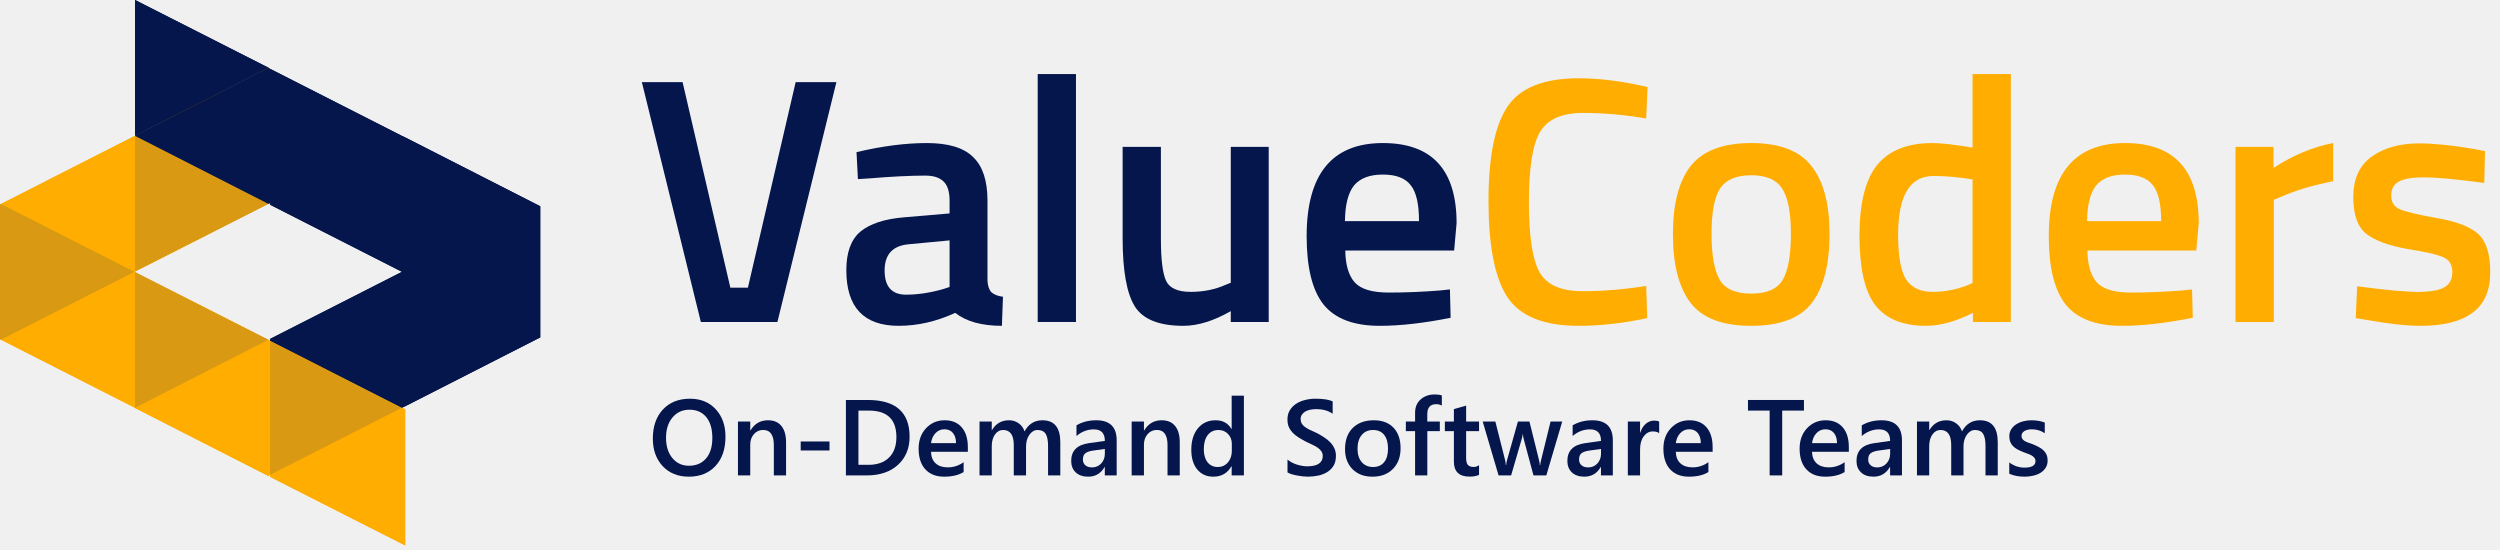
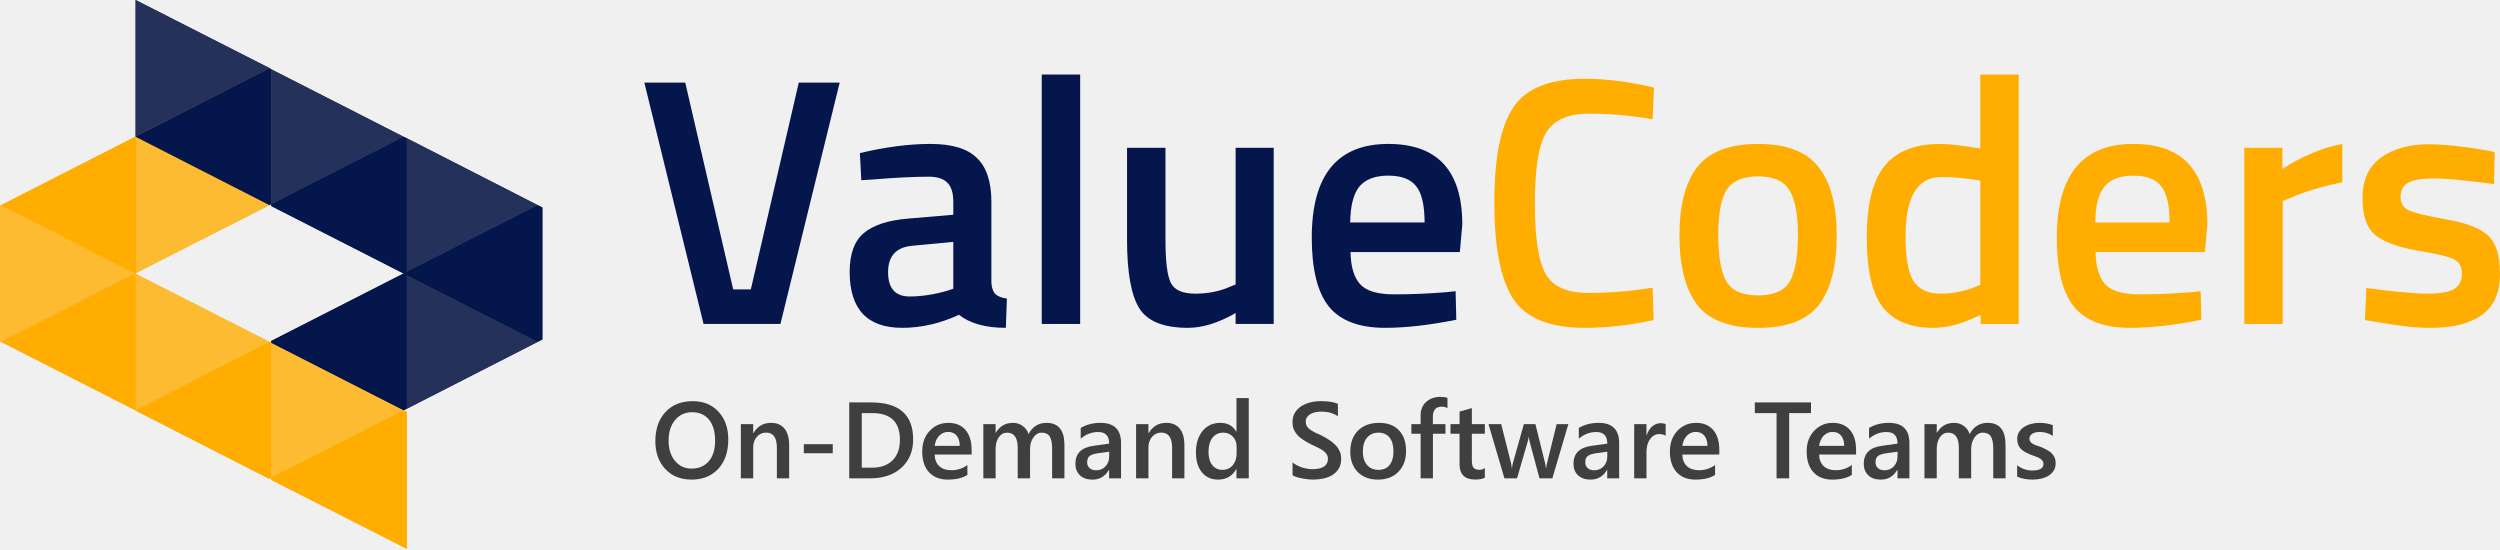
- <svg xmlns="http://www.w3.org/2000/svg" width="173" height="38" viewBox="0 0 173 38" fill="none">
-   <g clip-path="url(#clip0_8174_31869)">
-     <path d="M27.817 28.215L18.693 32.856V23.574L27.817 28.215Z" fill="#05164D" />
-     <path d="M9.347 18.79L18.571 14.108L9.347 9.405H9.326L0.081 14.108L0 14.149V23.472L0.061 23.513H0.081L9.326 28.215H9.347V28.236L18.571 32.938L18.693 32.856V33L28.04 37.744V28.339L27.816 28.215L18.693 23.575L18.571 23.513L9.347 18.831L9.326 18.81L9.347 18.79Z" fill="#FFAD00" />
-     <path d="M18.692 4.764V14.046L18.57 14.108L9.346 9.405V9.385L18.57 4.682L18.692 4.764Z" fill="#FFAD00" />
-     <path d="M18.57 4.682L9.346 0V9.405L18.57 14.108L18.692 14.046V14.169L27.815 18.81L18.692 23.451V23.574L27.815 28.215L28.039 28.113L37.061 23.513L37.386 23.349V14.272L37.061 14.108L28.039 9.508L27.815 9.405L18.692 4.764L18.57 4.682Z" fill="#05164D" />
-     <path d="M37.386 23.348V14.272L37.061 14.107L28.051 18.681V18.68L27.814 18.811L28.051 18.939V18.939L37.061 23.512L37.386 23.348Z" fill="#05164D" />
-     <path d="M28.04 9.508V18.687L27.817 18.81L18.693 14.169V14.046L27.817 9.405L28.04 9.508Z" fill="#05164D" />
-     <path d="M18.57 14.108L9.346 18.79V9.405L18.57 14.108Z" fill="#D99913" />
-     <path d="M9.326 18.81L0.081 23.512H0.061L0 23.471V14.149L0.081 14.107L9.326 18.81Z" fill="#D99913" />
-     <path d="M9.345 18.831V28.215H9.325L0.08 23.513L9.325 18.81L9.345 18.831Z" fill="#FFAD00" />
-     <path d="M18.692 23.574V32.856L18.57 32.938L9.346 28.236V28.215L18.57 23.513L18.692 23.574Z" fill="#FFAD00" />
-     <path d="M28.04 28.339V37.744L18.693 33.001V32.857L27.817 28.216L28.04 28.339Z" fill="#FFAD00" />
-     <path d="M18.57 23.513L9.346 28.216V18.831L18.57 23.513Z" fill="#D99913" />
-     <path d="M27.817 28.216L18.693 32.857V23.575L27.817 28.216Z" fill="#D99913" />
-     <path d="M28.04 18.933V28.113L27.817 28.215L18.693 23.574V23.451L27.817 18.81L28.04 18.933Z" fill="#05164D" />
-     <path d="M37.061 23.512L28.039 28.112V18.933L37.061 23.512Z" fill="#05164D" />
-     <path d="M9.345 9.405V18.79L9.325 18.81L0.08 14.108L9.325 9.405H9.345Z" fill="#FFAD00" />
-     <path d="M18.692 4.764V14.046L18.57 14.108L9.346 9.405V9.385L18.57 4.682L18.692 4.764Z" fill="#FFAD00" />
-     <path d="M18.692 4.764V14.046L18.57 14.108L9.346 9.405V9.385L18.57 4.682L18.692 4.764Z" fill="#05164D" />
-     <path d="M37.061 14.108L28.039 18.687V9.508L37.061 14.108Z" fill="#05164D" />
-     <path d="M27.817 9.405L18.693 14.046V4.764L27.817 9.405Z" fill="#05164D" />
-     <path d="M18.57 4.682L9.346 9.385V0L18.57 4.682Z" fill="#05164D" />
-     <path d="M55.06 5.683H57.879L53.797 22.281H48.499L44.416 5.683H47.235L50.54 19.906H51.755L55.06 5.683Z" fill="#05164D" />
-     <path d="M68.335 13.897V19.422C68.352 19.777 68.441 20.044 68.603 20.221C68.781 20.383 69.049 20.488 69.405 20.536L69.332 22.547C67.939 22.547 66.861 22.248 66.1 21.651C64.804 22.248 63.5 22.547 62.187 22.547C59.773 22.547 58.566 21.263 58.566 18.695C58.566 17.467 58.89 16.578 59.538 16.029C60.203 15.48 61.215 15.149 62.576 15.036L65.711 14.769V13.897C65.711 13.251 65.565 12.799 65.274 12.54C64.998 12.282 64.585 12.152 64.034 12.152C62.997 12.152 61.701 12.217 60.146 12.346L59.368 12.395L59.271 10.529C61.037 10.109 62.657 9.899 64.131 9.899C65.622 9.899 66.691 10.222 67.339 10.868C68.003 11.498 68.335 12.508 68.335 13.897ZM62.892 16.902C61.774 16.998 61.215 17.604 61.215 18.719C61.215 19.833 61.709 20.391 62.697 20.391C63.508 20.391 64.366 20.262 65.274 20.003L65.711 19.858V16.635L62.892 16.902Z" fill="#05164D" />
-     <path d="M71.809 22.281V5.125H74.457V22.281H71.809Z" fill="#05164D" />
-     <path d="M85.17 10.165H87.795V22.281H85.17V21.53C83.987 22.208 82.894 22.547 81.889 22.547C80.221 22.547 79.103 22.103 78.536 21.215C77.969 20.31 77.686 18.735 77.686 16.49V10.165H80.334V16.514C80.334 17.968 80.456 18.945 80.699 19.446C80.942 19.947 81.509 20.197 82.4 20.197C83.275 20.197 84.077 20.035 84.806 19.712L85.17 19.567V10.165Z" fill="#05164D" />
-     <path d="M99.654 20.1L100.335 20.027L100.383 21.99C98.536 22.361 96.9 22.547 95.475 22.547C93.676 22.547 92.38 22.055 91.586 21.069C90.808 20.084 90.42 18.509 90.42 16.344C90.42 12.047 92.178 9.899 95.693 9.899C99.095 9.899 100.796 11.748 100.796 15.448L100.626 17.338H93.093C93.109 18.339 93.328 19.074 93.749 19.543C94.17 20.011 94.956 20.245 96.106 20.245C97.257 20.245 98.439 20.197 99.654 20.1ZM98.196 15.302C98.196 14.107 98.002 13.275 97.613 12.807C97.241 12.322 96.6 12.08 95.693 12.08C94.786 12.08 94.122 12.33 93.701 12.831C93.296 13.332 93.085 14.155 93.069 15.302H98.196Z" fill="#05164D" />
-     <path d="M109.249 22.547C106.819 22.547 105.167 21.877 104.292 20.536C103.433 19.196 103.004 16.991 103.004 13.921C103.004 10.852 103.442 8.671 104.316 7.379C105.191 6.071 106.836 5.417 109.249 5.417C110.691 5.417 112.279 5.618 114.012 6.022L113.916 8.203C112.457 7.945 110.999 7.815 109.541 7.815C108.083 7.815 107.095 8.251 106.576 9.124C106.058 9.98 105.799 11.603 105.799 13.994C105.799 16.369 106.05 17.992 106.552 18.864C107.054 19.721 108.035 20.149 109.492 20.149C110.951 20.149 112.425 20.027 113.916 19.785L113.988 22.014C112.319 22.37 110.74 22.547 109.249 22.547Z" fill="#FFAD00" />
-     <path d="M117.005 11.474C117.848 10.424 119.241 9.899 121.185 9.899C123.129 9.899 124.514 10.424 125.34 11.474C126.183 12.524 126.604 14.099 126.604 16.199C126.604 18.299 126.199 19.882 125.389 20.948C124.579 22.014 123.178 22.547 121.185 22.547C119.192 22.547 117.791 22.014 116.981 20.948C116.171 19.882 115.766 18.299 115.766 16.199C115.766 14.099 116.179 12.524 117.005 11.474ZM118.998 19.349C119.371 19.995 120.1 20.318 121.185 20.318C122.27 20.318 122.999 19.995 123.372 19.349C123.745 18.703 123.931 17.645 123.931 16.175C123.931 14.705 123.728 13.663 123.323 13.049C122.935 12.435 122.222 12.128 121.185 12.128C120.148 12.128 119.427 12.435 119.022 13.049C118.633 13.663 118.439 14.705 118.439 16.175C118.439 17.645 118.625 18.703 118.998 19.349Z" fill="#FFAD00" />
-     <path d="M139.15 5.125V22.281H136.525V21.651C135.343 22.248 134.257 22.547 133.269 22.547C131.681 22.547 130.515 22.071 129.77 21.118C129.04 20.165 128.676 18.565 128.676 16.32C128.676 14.075 129.081 12.443 129.891 11.425C130.717 10.408 131.997 9.899 133.731 9.899C134.314 9.899 135.237 10.004 136.501 10.214V5.125H139.15ZM136.088 19.761L136.501 19.591V12.419C135.529 12.257 134.63 12.177 133.803 12.177C132.167 12.177 131.349 13.534 131.349 16.247C131.349 17.733 131.536 18.767 131.908 19.349C132.297 19.914 132.904 20.197 133.731 20.197C134.557 20.197 135.343 20.052 136.088 19.761Z" fill="#FFAD00" />
-     <path d="M151.01 20.1L151.691 20.027L151.739 21.99C149.892 22.361 148.256 22.547 146.83 22.547C145.032 22.547 143.736 22.055 142.942 21.069C142.164 20.084 141.775 18.509 141.775 16.344C141.775 12.047 143.534 9.899 147.049 9.899C150.451 9.899 152.152 11.748 152.152 15.448L151.982 17.338H144.449C144.465 18.339 144.684 19.074 145.105 19.543C145.526 20.011 146.312 20.245 147.462 20.245C148.612 20.245 149.795 20.197 151.01 20.1ZM149.552 15.302C149.552 14.107 149.358 13.275 148.969 12.807C148.596 12.322 147.956 12.08 147.049 12.08C146.142 12.08 145.477 12.33 145.056 12.831C144.651 13.332 144.44 14.155 144.424 15.302H149.552Z" fill="#FFAD00" />
-     <path d="M154.699 22.281V10.165H157.324V11.619C158.701 10.731 160.078 10.157 161.455 9.899V12.54C160.062 12.815 158.871 13.17 157.883 13.606L157.348 13.824V22.281H154.699Z" fill="#FFAD00" />
-     <path d="M171.912 12.661C170 12.403 168.615 12.274 167.756 12.274C166.898 12.274 166.298 12.379 165.958 12.589C165.634 12.783 165.472 13.098 165.472 13.534C165.472 13.97 165.651 14.277 166.007 14.454C166.379 14.632 167.238 14.842 168.583 15.084C169.944 15.311 170.908 15.674 171.475 16.175C172.042 16.676 172.325 17.564 172.325 18.84C172.325 20.116 171.912 21.053 171.086 21.651C170.276 22.249 169.085 22.547 167.513 22.547C166.525 22.547 165.278 22.41 163.771 22.136L163.018 22.014L163.115 19.809C165.059 20.068 166.46 20.197 167.319 20.197C168.178 20.197 168.785 20.092 169.142 19.882C169.514 19.672 169.701 19.325 169.701 18.84C169.701 18.356 169.522 18.024 169.166 17.847C168.826 17.653 167.992 17.451 166.663 17.241C165.351 17.015 164.387 16.668 163.771 16.199C163.155 15.731 162.848 14.874 162.848 13.631C162.848 12.387 163.269 11.458 164.111 10.844C164.97 10.23 166.064 9.923 167.392 9.923C168.429 9.923 169.701 10.053 171.207 10.311L171.961 10.456L171.912 12.661Z" fill="#FFAD00" />
-     <path d="M47.669 32.986C46.915 32.986 46.31 32.742 45.855 32.254C45.402 31.766 45.176 31.132 45.176 30.35C45.176 29.511 45.407 28.841 45.869 28.341C46.332 27.841 46.96 27.591 47.753 27.591C48.488 27.591 49.08 27.834 49.528 28.319C49.978 28.804 50.203 29.439 50.203 30.223C50.203 31.075 49.973 31.748 49.513 32.243C49.053 32.738 48.439 32.986 47.669 32.986ZM47.709 28.352C47.23 28.352 46.84 28.53 46.538 28.887C46.238 29.244 46.089 29.713 46.089 30.296C46.089 30.876 46.235 31.343 46.527 31.697C46.819 32.051 47.201 32.229 47.673 32.229C48.174 32.229 48.57 32.06 48.86 31.723C49.149 31.385 49.294 30.913 49.294 30.307C49.294 29.683 49.153 29.201 48.87 28.861C48.591 28.521 48.203 28.352 47.709 28.352Z" fill="#05164D" />
-     <path d="M54.396 32.898H53.549V30.798C53.549 30.101 53.302 29.753 52.808 29.753C52.55 29.753 52.337 29.85 52.169 30.044C52.001 30.236 51.917 30.479 51.917 30.772V32.898H51.066V29.17H51.917V29.789H51.932C52.212 29.318 52.616 29.083 53.144 29.083C53.55 29.083 53.861 29.215 54.075 29.48C54.289 29.742 54.396 30.122 54.396 30.619V32.898Z" fill="#05164D" />
-     <path d="M57.402 31.173H55.408V30.55H57.402V31.173Z" fill="#05164D" />
-     <path d="M58.537 32.898V27.678H60.049C61.979 27.678 62.944 28.526 62.944 30.222C62.944 31.028 62.676 31.676 62.141 32.166C61.605 32.654 60.887 32.898 59.987 32.898H58.537ZM59.403 28.413V32.166H60.096C60.707 32.166 61.182 31.999 61.52 31.664C61.861 31.329 62.031 30.856 62.031 30.244C62.031 29.023 61.397 28.413 60.129 28.413H59.403Z" fill="#05164D" />
-     <path d="M66.975 31.264H64.426C64.436 31.608 64.542 31.874 64.744 32.061C64.948 32.248 65.228 32.341 65.584 32.341C65.983 32.341 66.349 32.222 66.683 31.984V32.665C66.342 32.879 65.891 32.986 65.332 32.986C64.781 32.986 64.349 32.817 64.035 32.48C63.724 32.14 63.568 31.663 63.568 31.049C63.568 30.469 63.74 29.997 64.083 29.633C64.429 29.266 64.857 29.083 65.368 29.083C65.879 29.083 66.275 29.247 66.555 29.575C66.835 29.902 66.975 30.357 66.975 30.94V31.264ZM66.157 30.667C66.154 30.363 66.083 30.128 65.941 29.96C65.8 29.791 65.606 29.706 65.357 29.706C65.114 29.706 64.907 29.794 64.737 29.971C64.569 30.148 64.465 30.38 64.426 30.667H66.157Z" fill="#05164D" />
-     <path d="M73.373 32.898H72.526V30.867C72.526 30.476 72.47 30.193 72.358 30.019C72.248 29.844 72.062 29.756 71.799 29.756C71.578 29.756 71.389 29.867 71.233 30.088C71.08 30.309 71.003 30.573 71.003 30.881V32.898H70.153V30.798C70.153 30.104 69.907 29.756 69.415 29.756C69.186 29.756 68.998 29.861 68.849 30.07C68.703 30.278 68.63 30.549 68.63 30.881V32.898H67.783V29.17H68.63V29.76H68.645C68.915 29.309 69.308 29.083 69.824 29.083C70.082 29.083 70.307 29.155 70.499 29.298C70.694 29.439 70.827 29.624 70.897 29.855C71.175 29.34 71.589 29.083 72.139 29.083C72.962 29.083 73.373 29.589 73.373 30.601V32.898Z" fill="#05164D" />
-     <path d="M77.274 32.898H76.453V32.316H76.438C76.18 32.762 75.802 32.986 75.302 32.986C74.935 32.986 74.647 32.886 74.437 32.687C74.23 32.488 74.127 32.225 74.127 31.897C74.127 31.193 74.533 30.783 75.346 30.667L76.456 30.51C76.456 29.979 76.203 29.713 75.697 29.713C75.251 29.713 74.85 29.866 74.492 30.172V29.433C74.886 29.2 75.341 29.083 75.858 29.083C76.802 29.083 77.274 29.547 77.274 30.474V32.898ZM76.456 31.067L75.671 31.176C75.428 31.208 75.244 31.267 75.12 31.355C74.998 31.44 74.937 31.59 74.937 31.806C74.937 31.964 74.993 32.094 75.105 32.196C75.219 32.295 75.372 32.345 75.562 32.345C75.82 32.345 76.032 32.255 76.201 32.075C76.371 31.893 76.456 31.665 76.456 31.391V31.067Z" fill="#05164D" />
-     <path d="M81.64 32.898H80.793V30.798C80.793 30.101 80.546 29.753 80.052 29.753C79.794 29.753 79.581 29.85 79.413 30.044C79.245 30.236 79.161 30.479 79.161 30.772V32.898H78.311V29.17H79.161V29.789H79.176C79.456 29.318 79.86 29.083 80.388 29.083C80.794 29.083 81.105 29.215 81.319 29.48C81.533 29.742 81.64 30.122 81.64 30.619V32.898Z" fill="#05164D" />
-     <path d="M86.077 32.898H85.231V32.265H85.216C84.944 32.745 84.523 32.986 83.957 32.986C83.496 32.986 83.128 32.819 82.85 32.487C82.575 32.152 82.438 31.697 82.438 31.122C82.438 30.505 82.59 30.011 82.894 29.64C83.201 29.269 83.608 29.083 84.117 29.083C84.621 29.083 84.987 29.285 85.216 29.687H85.231V27.379H86.077V32.898ZM85.242 31.195V30.707C85.242 30.442 85.155 30.218 84.982 30.033C84.81 29.849 84.589 29.757 84.321 29.757C84.005 29.757 83.755 29.874 83.573 30.11C83.393 30.345 83.303 30.672 83.303 31.089C83.303 31.468 83.389 31.767 83.562 31.988C83.737 32.207 83.972 32.316 84.267 32.316C84.556 32.316 84.791 32.21 84.972 31.999C85.152 31.785 85.242 31.517 85.242 31.195Z" fill="#05164D" />
-     <path d="M89.095 32.691V31.799C89.175 31.872 89.271 31.938 89.38 31.996C89.492 32.054 89.61 32.104 89.734 32.145C89.858 32.184 89.982 32.214 90.107 32.236C90.231 32.258 90.345 32.269 90.45 32.269C90.815 32.269 91.087 32.208 91.264 32.087C91.444 31.965 91.534 31.789 91.534 31.559C91.534 31.435 91.504 31.328 91.443 31.238C91.385 31.146 91.302 31.062 91.195 30.987C91.087 30.912 90.961 30.84 90.815 30.773C90.671 30.702 90.517 30.629 90.351 30.554C90.174 30.459 90.008 30.364 89.855 30.267C89.701 30.169 89.567 30.063 89.453 29.946C89.341 29.827 89.252 29.694 89.187 29.546C89.123 29.398 89.092 29.224 89.092 29.025C89.092 28.78 89.147 28.568 89.256 28.388C89.368 28.206 89.514 28.057 89.694 27.94C89.877 27.821 90.084 27.734 90.315 27.678C90.546 27.62 90.782 27.591 91.023 27.591C91.571 27.591 91.97 27.653 92.22 27.776V28.632C91.924 28.418 91.541 28.312 91.074 28.312C90.945 28.312 90.816 28.324 90.687 28.348C90.56 28.372 90.446 28.412 90.344 28.468C90.244 28.524 90.162 28.596 90.1 28.683C90.036 28.77 90.004 28.876 90.004 29C90.004 29.116 90.029 29.217 90.078 29.302C90.126 29.387 90.197 29.464 90.289 29.535C90.384 29.605 90.498 29.674 90.632 29.742C90.769 29.808 90.926 29.879 91.103 29.957C91.286 30.052 91.457 30.151 91.618 30.256C91.781 30.36 91.924 30.475 92.046 30.601C92.169 30.728 92.267 30.868 92.338 31.024C92.41 31.177 92.447 31.351 92.447 31.548C92.447 31.812 92.394 32.036 92.286 32.218C92.179 32.4 92.034 32.548 91.852 32.662C91.671 32.776 91.463 32.858 91.227 32.91C90.991 32.96 90.742 32.986 90.479 32.986C90.392 32.986 90.283 32.979 90.154 32.964C90.028 32.952 89.897 32.932 89.763 32.906C89.629 32.882 89.503 32.851 89.384 32.815C89.265 32.778 89.168 32.737 89.095 32.691Z" fill="#05164D" />
-     <path d="M94.974 32.986C94.397 32.986 93.936 32.812 93.591 32.465C93.248 32.115 93.076 31.653 93.076 31.078C93.076 30.452 93.255 29.963 93.612 29.611C93.973 29.259 94.457 29.083 95.066 29.083C95.65 29.083 96.105 29.254 96.431 29.596C96.757 29.939 96.92 30.413 96.92 31.02C96.92 31.614 96.744 32.091 96.391 32.45C96.041 32.807 95.568 32.986 94.974 32.986ZM95.015 29.756C94.683 29.756 94.422 29.872 94.23 30.102C94.037 30.333 93.941 30.651 93.941 31.056C93.941 31.447 94.039 31.755 94.233 31.981C94.428 32.204 94.689 32.316 95.015 32.316C95.348 32.316 95.604 32.205 95.781 31.984C95.961 31.764 96.051 31.449 96.051 31.042C96.051 30.631 95.961 30.315 95.781 30.091C95.604 29.868 95.348 29.756 95.015 29.756Z" fill="#05164D" />
-     <path d="M99.775 28.067C99.661 28.002 99.531 27.969 99.385 27.969C98.973 27.969 98.768 28.201 98.768 28.664V29.17H99.636V29.833H98.771V32.898H97.924V29.833H97.285V29.17H97.924V28.566C97.924 28.173 98.053 27.863 98.311 27.638C98.569 27.41 98.892 27.295 99.278 27.295C99.488 27.295 99.653 27.319 99.775 27.365V28.067Z" fill="#05164D" />
-     <path d="M102.35 32.859C102.185 32.941 101.967 32.982 101.696 32.982C100.971 32.982 100.609 32.635 100.609 31.941V29.834H99.984V29.171H100.609V28.308L101.456 28.068V29.171H102.35V29.834H101.456V31.697C101.456 31.918 101.496 32.076 101.576 32.171C101.656 32.265 101.79 32.313 101.978 32.313C102.121 32.313 102.245 32.271 102.35 32.189V32.859Z" fill="#05164D" />
-     <path d="M108.107 29.17L107.005 32.898H106.117L105.438 30.372C105.412 30.275 105.395 30.165 105.387 30.044H105.373C105.368 30.127 105.346 30.233 105.307 30.364L104.57 32.898H103.701L102.602 29.17H103.478L104.157 31.857C104.179 31.937 104.193 32.044 104.201 32.177H104.226C104.233 32.075 104.253 31.966 104.285 31.85L105.04 29.17H105.837L106.508 31.868C106.53 31.953 106.546 32.06 106.556 32.188H106.581C106.586 32.099 106.604 31.992 106.636 31.868L107.3 29.17H108.107Z" fill="#05164D" />
-     <path d="M111.608 32.898H110.786V32.316H110.772C110.514 32.762 110.136 32.986 109.637 32.986C109.269 32.986 108.98 32.886 108.771 32.687C108.564 32.488 108.461 32.225 108.461 31.897C108.461 31.193 108.868 30.783 109.681 30.667L110.79 30.51C110.79 29.979 110.537 29.713 110.031 29.713C109.585 29.713 109.184 29.866 108.826 30.172V29.433C109.22 29.2 109.675 29.083 110.192 29.083C111.136 29.083 111.608 29.547 111.608 30.474V32.898ZM110.79 31.067L110.005 31.176C109.762 31.208 109.578 31.267 109.454 31.355C109.332 31.44 109.271 31.59 109.271 31.806C109.271 31.964 109.327 32.094 109.439 32.196C109.554 32.295 109.706 32.345 109.896 32.345C110.154 32.345 110.367 32.255 110.535 32.075C110.705 31.893 110.79 31.665 110.79 31.391V31.067Z" fill="#05164D" />
-     <path d="M114.815 29.975C114.713 29.895 114.566 29.855 114.374 29.855C114.123 29.855 113.914 29.968 113.745 30.194C113.577 30.419 113.493 30.726 113.493 31.114V32.898H112.646V29.171H113.493V29.939H113.508C113.591 29.677 113.717 29.473 113.888 29.327C114.061 29.179 114.253 29.105 114.465 29.105C114.618 29.105 114.735 29.128 114.815 29.174V29.975Z" fill="#05164D" />
-     <path d="M118.514 31.264H115.966C115.975 31.608 116.081 31.874 116.283 32.061C116.488 32.248 116.767 32.341 117.123 32.341C117.522 32.341 117.888 32.222 118.222 31.984V32.665C117.881 32.879 117.431 32.986 116.871 32.986C116.321 32.986 115.889 32.817 115.575 32.48C115.263 32.14 115.107 31.663 115.107 31.049C115.107 30.469 115.279 29.997 115.622 29.633C115.968 29.266 116.396 29.083 116.907 29.083C117.419 29.083 117.814 29.247 118.094 29.575C118.374 29.902 118.514 30.357 118.514 30.94V31.264ZM117.696 30.667C117.694 30.363 117.622 30.128 117.481 29.96C117.339 29.791 117.145 29.706 116.897 29.706C116.653 29.706 116.446 29.794 116.276 29.971C116.108 30.148 116.004 30.38 115.966 30.667H117.696Z" fill="#05164D" />
-     <path d="M124.833 28.413H123.328V32.898H122.46V28.413H120.959V27.678H124.833V28.413Z" fill="#05164D" />
-     <path d="M127.94 31.264H125.391C125.401 31.608 125.507 31.874 125.709 32.061C125.913 32.248 126.193 32.341 126.549 32.341C126.947 32.341 127.314 32.222 127.648 31.984V32.665C127.307 32.879 126.857 32.986 126.297 32.986C125.746 32.986 125.314 32.817 125.001 32.48C124.689 32.14 124.533 31.663 124.533 31.049C124.533 30.469 124.705 29.997 125.048 29.633C125.394 29.266 125.822 29.083 126.333 29.083C126.844 29.083 127.24 29.247 127.52 29.575C127.8 29.902 127.94 30.357 127.94 30.94V31.264ZM127.122 30.667C127.119 30.363 127.047 30.128 126.906 29.96C126.765 29.791 126.571 29.706 126.322 29.706C126.079 29.706 125.872 29.794 125.702 29.971C125.534 30.148 125.43 30.38 125.391 30.667H127.122Z" fill="#05164D" />
-     <path d="M131.616 32.898H130.794V32.316H130.78C130.522 32.762 130.143 32.986 129.644 32.986C129.277 32.986 128.988 32.886 128.779 32.687C128.572 32.488 128.469 32.225 128.469 31.897C128.469 31.193 128.875 30.783 129.688 30.667L130.798 30.51C130.798 29.979 130.545 29.713 130.039 29.713C129.593 29.713 129.192 29.866 128.834 30.172V29.433C129.228 29.2 129.683 29.083 130.199 29.083C131.144 29.083 131.616 29.547 131.616 30.474V32.898ZM130.798 31.067L130.013 31.176C129.769 31.208 129.586 31.267 129.462 31.355C129.34 31.44 129.279 31.59 129.279 31.806C129.279 31.964 129.335 32.094 129.447 32.196C129.561 32.295 129.714 32.345 129.903 32.345C130.161 32.345 130.374 32.255 130.542 32.075C130.713 31.893 130.798 31.665 130.798 31.391V31.067Z" fill="#05164D" />
-     <path d="M138.244 32.898H137.397V30.867C137.397 30.476 137.341 30.193 137.229 30.019C137.119 29.844 136.933 29.756 136.67 29.756C136.449 29.756 136.26 29.867 136.104 30.088C135.951 30.309 135.874 30.573 135.874 30.881V32.898H135.024V30.798C135.024 30.104 134.778 29.756 134.286 29.756C134.057 29.756 133.869 29.861 133.72 30.07C133.574 30.278 133.501 30.549 133.501 30.881V32.898H132.654V29.17H133.501V29.76H133.516C133.786 29.309 134.179 29.083 134.695 29.083C134.953 29.083 135.178 29.155 135.371 29.298C135.565 29.439 135.698 29.624 135.769 29.855C136.046 29.34 136.46 29.083 137.01 29.083C137.833 29.083 138.244 29.589 138.244 30.601V32.898Z" fill="#05164D" />
-     <path d="M139.041 32.782V31.999C139.358 32.239 139.707 32.359 140.089 32.359C140.6 32.359 140.856 32.209 140.856 31.908C140.856 31.823 140.834 31.751 140.79 31.693C140.746 31.633 140.687 31.579 140.611 31.533C140.538 31.487 140.451 31.446 140.348 31.409C140.249 31.373 140.137 31.332 140.012 31.285C139.859 31.225 139.72 31.16 139.596 31.093C139.474 31.024 139.372 30.948 139.29 30.863C139.209 30.776 139.148 30.677 139.107 30.568C139.066 30.459 139.045 30.332 139.045 30.186C139.045 30.006 139.088 29.849 139.173 29.713C139.258 29.575 139.372 29.459 139.516 29.367C139.66 29.272 139.823 29.202 140.005 29.156C140.188 29.107 140.376 29.083 140.571 29.083C140.917 29.083 141.226 29.135 141.498 29.24V29.979C141.236 29.799 140.934 29.709 140.593 29.709C140.486 29.709 140.389 29.72 140.301 29.742C140.216 29.764 140.143 29.794 140.082 29.833C140.021 29.872 139.973 29.919 139.939 29.975C139.905 30.028 139.888 30.088 139.888 30.153C139.888 30.233 139.905 30.301 139.939 30.357C139.973 30.413 140.023 30.463 140.089 30.506C140.157 30.548 140.237 30.587 140.33 30.623C140.425 30.657 140.533 30.695 140.655 30.736C140.816 30.801 140.959 30.868 141.086 30.936C141.215 31.004 141.324 31.082 141.414 31.169C141.504 31.254 141.574 31.353 141.622 31.468C141.671 31.579 141.696 31.713 141.696 31.868C141.696 32.057 141.652 32.222 141.564 32.363C141.476 32.504 141.36 32.62 141.214 32.712C141.068 32.805 140.898 32.873 140.706 32.916C140.516 32.962 140.315 32.986 140.104 32.986C139.695 32.986 139.34 32.918 139.041 32.782Z" fill="#05164D" />
-   </g>
-   <defs>
-     <clipPath id="clip0_8174_31869">
-       <rect width="172.325" height="37.828" fill="white" />
-     </clipPath>
-   </defs>
+ <svg xmlns="http://www.w3.org/2000/svg" width="1024" height="225" viewBox="0 0 1024 225" fill="none">
+   <path d="M165.292 168.035L111.08 195.674V140.396L165.292 168.035Z" fill="#05164D" />
+   <path d="M55.54 111.901L110.356 84.018L55.54 56.012H55.418L0.483 84.018L0 84.263V139.785L0.363 140.029H0.483L55.418 168.035H55.54V168.158L110.356 196.163L111.08 195.674V196.53L166.62 224.781V168.769L165.291 168.035L111.08 140.396L110.356 140.029L55.54 112.146L55.418 112.024L55.54 111.901Z" fill="#FFAD00" />
+   <path d="M111.08 28.373V83.65L110.356 84.017L55.54 56.012V55.889L110.356 27.883L111.08 28.373Z" fill="#FFAD00" />
+   <path d="M110.356 27.884L55.54 0V56.011L110.356 84.017L111.08 83.65V84.385L165.291 112.023L111.08 139.662V140.396L165.291 168.035L166.62 167.423L220.229 140.029L222.16 139.051V84.996L220.229 84.018L166.62 56.623L165.291 56.012L111.08 28.373L110.356 27.884Z" fill="#24315B" />
+   <path d="M222.16 139.051V84.996L220.228 84.017L166.686 111.256V111.247L165.281 112.03L166.686 112.794V112.791L220.228 140.029L222.16 139.051Z" fill="#05164D" />
+   <path d="M166.62 56.623V111.29L165.292 112.023L111.08 84.384V83.651L165.292 56.012L166.62 56.623Z" fill="#05164D" />
+   <path d="M110.356 84.017L55.54 111.901V56.012L110.356 84.017Z" fill="#FCBB31" />
+   <path d="M55.419 112.023L0.483 140.029H0.362L0 139.785V84.262L0.483 84.017L55.419 112.023Z" fill="#FCBB31" />
+   <path d="M55.54 112.146V168.035H55.419L0.483 140.029L55.419 112.023L55.54 112.146Z" fill="#FFAD00" />
+   <path d="M111.08 140.396V195.674L110.356 196.163L55.54 168.157V168.035L110.356 140.029L111.08 140.396Z" fill="#FFAD00" />
+   <path d="M166.62 168.769V224.78L111.08 196.53V195.674L165.292 168.035L166.62 168.769Z" fill="#FFAD00" />
+   <path d="M110.356 140.029L55.54 168.035V112.146L110.356 140.029Z" fill="#FCBB31" />
+   <path d="M165.292 168.035L111.08 195.674V140.396L165.292 168.035Z" fill="#FCBB31" />
+   <path d="M166.62 112.757V167.424L165.292 168.035L111.08 140.396V139.662L165.292 112.023L166.62 112.757Z" fill="#05164D" />
+   <path d="M220.228 140.029L166.62 167.423V112.757L220.228 140.029Z" fill="#24315B" />
+   <path d="M55.54 56.012V111.901L55.419 112.023L0.483 84.018L55.419 56.012H55.54Z" fill="#FFAD00" />
+   <path d="M111.08 28.373V83.651L110.356 84.017L55.54 56.012V55.889L110.356 27.884L111.08 28.373Z" fill="#FFAD00" />
+   <path d="M111.08 28.373V83.651L110.356 84.017L55.54 56.012V55.889L110.356 27.884L111.08 28.373Z" fill="#05164D" />
+   <path d="M220.228 84.017L166.62 111.29V56.623L220.228 84.017Z" fill="#24315B" />
+   <path d="M165.292 56.012L111.08 83.651V28.373L165.292 56.012Z" fill="#24315B" />
+   <path d="M110.356 27.884L55.54 55.889V0L110.356 27.884Z" fill="#24315B" />
+   <path d="M327.176 33.845H343.926L319.667 132.693H288.186L263.927 33.845H280.677L300.316 118.551H307.537L327.176 33.845Z" fill="#05164D" />
+   <path d="M406.072 82.764V115.665C406.168 117.781 406.698 119.369 407.661 120.427C408.72 121.389 410.308 122.014 412.426 122.303L411.993 134.28C403.714 134.28 397.312 132.5 392.787 128.941C385.085 132.5 377.336 134.28 369.538 134.28C355.194 134.28 348.022 126.632 348.022 111.336C348.022 104.024 349.947 98.733 353.798 95.462C357.745 92.192 363.762 90.219 371.848 89.546L390.476 87.959V82.764C390.476 78.915 389.61 76.222 387.877 74.683C386.241 73.143 383.786 72.374 380.513 72.374C374.351 72.374 366.65 72.759 357.408 73.528L352.787 73.817L352.209 62.705C362.703 60.204 372.33 58.953 381.09 58.953C389.947 58.953 396.301 60.878 400.152 64.726C404.099 68.478 406.072 74.49 406.072 82.764ZM373.726 100.657C367.083 101.234 363.762 104.842 363.762 111.48C363.762 118.118 366.698 121.437 372.57 121.437C377.384 121.437 382.486 120.667 387.877 119.128L390.476 118.262V99.07L373.726 100.657Z" fill="#05164D" />
+   <path d="M426.698 132.693V30.526H442.438V132.693H426.698Z" fill="#05164D" />
+   <path d="M506.11 60.541H521.706V132.693H506.11V128.219C499.083 132.26 492.585 134.28 486.616 134.28C476.7 134.28 470.057 131.634 466.688 126.343C463.319 120.956 461.634 111.576 461.634 98.204V60.541H477.374V98.348C477.374 107.007 478.096 112.827 479.54 115.809C480.984 118.791 484.353 120.283 489.648 120.283C494.847 120.283 499.612 119.321 503.944 117.396L506.11 116.531V60.541Z" fill="#05164D" />
+   <path d="M592.171 119.705L596.214 119.272L596.503 130.961C585.528 133.174 575.805 134.28 567.333 134.28C556.647 134.28 548.946 131.346 544.229 125.477C539.608 119.609 537.297 110.229 537.297 97.338C537.297 71.749 547.742 58.953 568.633 58.953C588.849 58.953 598.958 69.969 598.958 91.999L597.947 103.255H553.182C553.278 109.219 554.578 113.596 557.081 116.386C559.584 119.176 564.253 120.571 571.088 120.571C577.923 120.571 584.951 120.283 592.171 119.705ZM583.507 91.133C583.507 84.014 582.351 79.06 580.041 76.27C577.827 73.384 574.024 71.941 568.633 71.941C563.242 71.941 559.295 73.432 556.792 76.414C554.385 79.397 553.133 84.303 553.037 91.133H583.507Z" fill="#05164D" />
+   <path d="M649.183 134.28C634.743 134.28 624.923 130.288 619.725 122.303C614.623 114.318 612.071 101.186 612.071 82.908C612.071 64.629 614.671 51.642 619.869 43.946C625.068 36.154 634.839 32.257 649.183 32.257C657.751 32.257 667.186 33.46 677.487 35.865L676.909 48.852C668.245 47.313 659.58 46.543 650.916 46.543C642.252 46.543 636.379 49.141 633.299 54.336C630.218 59.435 628.678 69.103 628.678 83.341C628.678 97.483 630.17 107.151 633.154 112.346C636.139 117.445 641.963 119.994 650.627 119.994C659.292 119.994 668.052 119.272 676.909 117.829L677.342 131.105C667.426 133.222 658.04 134.28 649.183 134.28Z" fill="#FFAD00" />
+   <path d="M695.271 68.333C700.277 62.08 708.556 58.953 720.108 58.953C731.661 58.953 739.892 62.08 744.801 68.333C749.807 74.586 752.31 83.966 752.31 96.472C752.31 108.979 749.904 118.407 745.09 124.756C740.277 131.105 731.949 134.28 720.108 134.28C708.267 134.28 699.94 131.105 695.126 124.756C690.313 118.407 687.906 108.979 687.906 96.472C687.906 83.966 690.361 74.586 695.271 68.333ZM707.112 115.232C709.326 119.08 713.658 121.004 720.108 121.004C726.558 121.004 730.891 119.08 733.105 115.232C735.319 111.384 736.426 105.083 736.426 96.328C736.426 87.574 735.223 81.369 732.816 77.713C730.505 74.057 726.27 72.23 720.108 72.23C713.947 72.23 709.663 74.057 707.256 77.713C704.946 81.369 703.791 87.574 703.791 96.328C703.791 105.083 704.898 111.384 707.112 115.232Z" fill="#FFAD00" />
+   <path d="M826.862 30.526V132.693H811.267V128.941C804.239 132.5 797.789 134.28 791.917 134.28C782.482 134.28 775.551 131.442 771.122 125.766C766.79 120.09 764.624 110.566 764.624 97.194C764.624 83.822 767.031 74.105 771.845 68.045C776.754 61.984 784.359 58.953 794.66 58.953C798.126 58.953 803.613 59.579 811.122 60.83V30.526H826.862ZM808.668 117.685L811.122 116.675V73.961C805.346 72.999 800.003 72.518 795.094 72.518C785.37 72.518 780.509 80.599 780.509 96.761C780.509 105.612 781.616 111.769 783.83 115.232C786.141 118.599 789.751 120.283 794.66 120.283C799.57 120.283 804.239 119.417 808.668 117.685Z" fill="#FFAD00" />
+   <path d="M897.337 119.705L901.381 119.272L901.669 130.961C890.695 133.174 880.972 134.28 872.5 134.28C861.814 134.28 854.112 131.346 849.395 125.477C844.774 119.609 842.464 110.229 842.464 97.338C842.464 71.749 852.909 58.953 873.799 58.953C894.016 58.953 904.124 69.969 904.124 91.999L903.114 103.255H858.348C858.445 109.219 859.744 113.596 862.247 116.386C864.75 119.176 869.419 120.571 876.254 120.571C883.089 120.571 890.117 120.283 897.337 119.705ZM888.673 91.133C888.673 84.014 887.518 79.06 885.207 76.27C882.993 73.384 879.191 71.941 873.799 71.941C868.408 71.941 864.461 73.432 861.958 76.414C859.552 79.397 858.3 84.303 858.204 91.133H888.673Z" fill="#FFAD00" />
+   <path d="M919.26 132.693V60.541H934.855V69.199C943.038 63.908 951.221 60.493 959.404 58.953V74.683C951.125 76.318 944.049 78.434 938.177 81.032L935 82.331V132.693H919.26Z" fill="#FFAD00" />
+   <path d="M1021.55 75.404C1010.19 73.865 1001.95 73.095 996.852 73.095C991.75 73.095 988.188 73.721 986.166 74.971C984.241 76.126 983.278 78.002 983.278 80.599C983.278 83.197 984.337 85.024 986.455 86.083C988.669 87.141 993.772 88.391 1001.76 89.835C1009.85 91.181 1015.58 93.346 1018.95 96.328C1022.32 99.31 1024 104.602 1024 112.202C1024 119.802 1021.55 125.381 1016.64 128.941C1011.82 132.5 1004.75 134.28 995.408 134.28C989.536 134.28 982.123 133.462 973.17 131.827L968.693 131.105L969.271 117.974C980.823 119.513 989.151 120.283 994.253 120.283C999.355 120.283 1002.97 119.657 1005.08 118.407C1007.3 117.156 1008.4 115.088 1008.4 112.202C1008.4 109.315 1007.35 107.343 1005.23 106.285C1003.21 105.131 998.248 103.928 990.354 102.678C982.556 101.331 976.828 99.262 973.17 96.472C969.512 93.683 967.682 88.584 967.682 81.176C967.682 73.769 970.185 68.237 975.191 64.581C980.294 60.926 986.792 59.098 994.686 59.098C1000.85 59.098 1008.4 59.867 1017.36 61.407L1021.83 62.273L1021.55 75.404Z" fill="#FFAD00" />
+   <path d="M283.254 196.445C278.77 196.445 275.176 194.992 272.472 192.087C269.781 189.182 268.436 185.402 268.436 180.748C268.436 175.747 269.81 171.758 272.558 168.781C275.306 165.803 279.038 164.314 283.753 164.314C288.121 164.314 291.636 165.76 294.297 168.65C296.973 171.541 298.311 175.321 298.311 179.989C298.311 185.062 296.944 189.073 294.21 192.022C291.477 194.97 287.825 196.445 283.254 196.445ZM283.493 168.846C280.644 168.846 278.322 169.908 276.529 172.033C274.75 174.157 273.86 176.954 273.86 180.423C273.86 183.877 274.728 186.66 276.464 188.77C278.199 190.88 280.47 191.935 283.276 191.935C286.255 191.935 288.606 190.931 290.327 188.921C292.048 186.912 292.909 184.101 292.909 180.488C292.909 176.773 292.07 173.904 290.392 171.881C288.729 169.857 286.429 168.846 283.493 168.846Z" fill="#3F3F3F" />
+   <path d="M323.239 195.924H318.205V183.415C318.205 179.267 316.737 177.192 313.801 177.192C312.268 177.192 311.003 177.771 310.005 178.927C309.007 180.069 308.508 181.514 308.508 183.263V195.924H303.453V173.724H308.508V177.409H308.594C310.258 174.605 312.659 173.203 315.797 173.203C318.213 173.203 320.057 173.991 321.33 175.566C322.602 177.127 323.239 179.389 323.239 182.352V195.924Z" fill="#3F3F3F" />
+   <path d="M341.094 185.648H329.248V181.94H341.094V185.648Z" fill="#3F3F3F" />
+   <path d="M347.841 195.924V164.835H356.823C368.293 164.835 374.027 169.886 374.027 179.989C374.027 184.788 372.437 188.647 369.255 191.566C366.073 194.472 361.806 195.924 356.454 195.924H347.841ZM352.983 169.214V191.566H357.105C360.735 191.566 363.556 190.569 365.566 188.575C367.591 186.58 368.604 183.762 368.604 180.119C368.604 172.849 364.836 169.214 357.3 169.214H352.983Z" fill="#3F3F3F" />
+   <path d="M397.979 186.19H382.836C382.894 188.242 383.523 189.825 384.723 190.938C385.938 192.051 387.602 192.607 389.713 192.607C392.085 192.607 394.262 191.899 396.244 190.482V194.537C394.219 195.809 391.543 196.445 388.216 196.445C384.947 196.445 382.38 195.44 380.514 193.431C378.663 191.407 377.737 188.567 377.737 184.911C377.737 181.456 378.757 178.645 380.796 176.477C382.85 174.295 385.396 173.203 388.433 173.203C391.471 173.203 393.821 174.179 395.484 176.13C397.147 178.081 397.979 180.791 397.979 184.26V186.19ZM393.119 182.634C393.105 180.828 392.678 179.426 391.839 178.428C391 177.417 389.843 176.911 388.368 176.911C386.922 176.911 385.692 177.438 384.68 178.493C383.682 179.548 383.067 180.929 382.836 182.634H393.119Z" fill="#3F3F3F" />
+   <path d="M435.989 195.924H430.956V183.827C430.956 181.5 430.623 179.816 429.958 178.775C429.307 177.734 428.201 177.214 426.639 177.214C425.322 177.214 424.202 177.872 423.276 179.187C422.365 180.502 421.909 182.078 421.909 183.913V195.924H416.854V183.415C416.854 179.281 415.393 177.214 412.472 177.214C411.112 177.214 409.991 177.836 409.109 179.079C408.241 180.322 407.807 181.933 407.807 183.913V195.924H402.774V173.724H407.807V177.236H407.894C409.499 174.548 411.835 173.203 414.902 173.203C416.435 173.203 417.773 173.63 418.915 174.482C420.072 175.321 420.86 176.426 421.28 177.8C422.929 174.735 425.388 173.203 428.656 173.203C433.545 173.203 435.989 176.217 435.989 182.244V195.924Z" fill="#3F3F3F" />
+   <path d="M459.182 195.924H454.3V192.455H454.213C452.68 195.115 450.431 196.445 447.466 196.445C445.282 196.445 443.568 195.852 442.324 194.667C441.095 193.482 440.48 191.913 440.48 189.962C440.48 185.771 442.896 183.328 447.727 182.634L454.322 181.702C454.322 178.537 452.818 176.954 449.809 176.954C447.162 176.954 444.776 177.865 442.65 179.686V175.285C444.993 173.897 447.698 173.203 450.764 173.203C456.376 173.203 459.182 175.964 459.182 181.485V195.924ZM454.322 185.019L449.657 185.669C448.211 185.857 447.119 186.211 446.381 186.732C445.658 187.238 445.297 188.134 445.297 189.42C445.297 190.36 445.629 191.133 446.295 191.74C446.974 192.333 447.878 192.629 449.007 192.629C450.54 192.629 451.805 192.094 452.803 191.024C453.816 189.94 454.322 188.582 454.322 186.949V185.019Z" fill="#3F3F3F" />
+   <path d="M485.129 195.924H480.096V183.415C480.096 179.267 478.628 177.192 475.692 177.192C474.159 177.192 472.893 177.771 471.895 178.927C470.897 180.069 470.398 181.514 470.398 183.263V195.924H465.343V173.724H470.398V177.409H470.485C472.148 174.605 474.549 173.203 477.688 173.203C480.103 173.203 481.947 173.991 483.22 175.566C484.493 177.127 485.129 179.389 485.129 182.352V195.924Z" fill="#3F3F3F" />
+   <path d="M511.489 195.924H506.456V192.152H506.369C504.749 195.014 502.254 196.445 498.884 196.445C496.151 196.445 493.959 195.454 492.31 193.474C490.676 191.48 489.859 188.77 489.859 185.344C489.859 181.673 490.763 178.732 492.571 176.52C494.393 174.309 496.816 173.203 499.839 173.203C502.833 173.203 505.009 174.403 506.369 176.802H506.456V163.057H511.489V195.924ZM506.521 185.778V182.873C506.521 181.297 506.007 179.96 504.981 178.862C503.954 177.763 502.645 177.214 501.054 177.214C499.173 177.214 497.691 177.915 496.606 179.317C495.536 180.719 495.001 182.663 495.001 185.149C495.001 187.404 495.514 189.189 496.541 190.504C497.582 191.805 498.978 192.455 500.728 192.455C502.449 192.455 503.845 191.827 504.915 190.569C505.986 189.297 506.521 187.7 506.521 185.778Z" fill="#3F3F3F" />
+   <path d="M529.431 194.688V189.377C529.909 189.81 530.473 190.201 531.123 190.548C531.789 190.894 532.49 191.191 533.228 191.436C533.966 191.668 534.703 191.848 535.441 191.978C536.178 192.108 536.858 192.174 537.48 192.174C539.65 192.174 541.262 191.812 542.318 191.09C543.389 190.367 543.924 189.319 543.924 187.946C543.924 187.209 543.743 186.573 543.381 186.038C543.034 185.489 542.542 184.99 541.906 184.542C541.27 184.094 540.518 183.668 539.65 183.263C538.796 182.844 537.878 182.41 536.894 181.962C535.839 181.398 534.855 180.828 533.944 180.249C533.033 179.671 532.237 179.035 531.557 178.342C530.892 177.633 530.364 176.838 529.974 175.957C529.598 175.075 529.41 174.042 529.41 172.856C529.41 171.397 529.735 170.132 530.386 169.062C531.051 167.978 531.919 167.09 532.989 166.396C534.074 165.688 535.303 165.167 536.677 164.835C538.051 164.488 539.454 164.314 540.886 164.314C544.141 164.314 546.513 164.683 548.002 165.42V170.515C546.238 169.243 543.967 168.607 541.19 168.607C540.423 168.607 539.657 168.679 538.89 168.824C538.138 168.968 537.458 169.207 536.851 169.539C536.258 169.872 535.773 170.298 535.397 170.819C535.021 171.339 534.833 171.968 534.833 172.705C534.833 173.398 534.978 173.998 535.267 174.504C535.557 175.01 535.976 175.473 536.526 175.892C537.09 176.311 537.769 176.723 538.565 177.127C539.375 177.518 540.308 177.944 541.364 178.407C542.448 178.97 543.468 179.563 544.423 180.184C545.392 180.806 546.238 181.492 546.961 182.244C547.699 182.996 548.277 183.834 548.697 184.759C549.131 185.669 549.348 186.71 549.348 187.881C549.348 189.456 549.029 190.786 548.393 191.87C547.757 192.954 546.896 193.836 545.811 194.515C544.741 195.194 543.504 195.686 542.101 195.989C540.698 196.293 539.216 196.445 537.654 196.445C537.133 196.445 536.489 196.401 535.723 196.314C534.971 196.242 534.197 196.127 533.401 195.968C532.606 195.823 531.854 195.642 531.145 195.426C530.436 195.209 529.865 194.963 529.431 194.688Z" fill="#3F3F3F" />
+   <path d="M564.361 196.445C560.933 196.445 558.192 195.411 556.138 193.344C554.099 191.263 553.079 188.51 553.079 185.084C553.079 181.355 554.142 178.443 556.268 176.347C558.409 174.251 561.287 173.203 564.903 173.203C568.374 173.203 571.079 174.222 573.017 176.26C574.955 178.298 575.924 181.124 575.924 184.737C575.924 188.278 574.876 191.118 572.778 193.258C570.696 195.382 567.89 196.445 564.361 196.445ZM564.599 177.214C562.632 177.214 561.077 177.901 559.935 179.274C558.792 180.647 558.221 182.54 558.221 184.954C558.221 187.281 558.799 189.117 559.957 190.461C561.114 191.791 562.661 192.455 564.599 192.455C566.581 192.455 568.1 191.798 569.155 190.482C570.226 189.167 570.761 187.295 570.761 184.867C570.761 182.425 570.226 180.538 569.155 179.209C568.1 177.879 566.581 177.214 564.599 177.214Z" fill="#3F3F3F" />
+   <path d="M592.89 167.155C592.21 166.764 591.436 166.569 590.569 166.569C588.124 166.569 586.902 167.949 586.902 170.71V173.724H592.066V177.669H586.924V195.924H581.891V177.669H578.094V173.724H581.891V170.125C581.891 167.783 582.657 165.94 584.19 164.596C585.723 163.238 587.64 162.558 589.939 162.558C591.183 162.558 592.167 162.696 592.89 162.97V167.155Z" fill="#3F3F3F" />
+   <path d="M608.185 195.686C607.202 196.177 605.907 196.423 604.302 196.423C599.992 196.423 597.837 194.356 597.837 190.222V177.669H594.127V173.724H597.837V168.585L602.87 167.155V173.724H608.185V177.669H602.87V188.77C602.87 190.085 603.109 191.024 603.586 191.588C604.063 192.152 604.859 192.434 605.972 192.434C606.826 192.434 607.563 192.188 608.185 191.697V195.686Z" fill="#3F3F3F" />
+   <path d="M642.399 173.724L635.847 195.924H630.575L626.54 180.878C626.38 180.3 626.279 179.65 626.236 178.927H626.149C626.12 179.418 625.99 180.054 625.759 180.835L621.376 195.924H616.213L609.682 173.724H614.889L618.924 189.724C619.055 190.201 619.141 190.837 619.185 191.632H619.337C619.38 191.024 619.496 190.374 619.684 189.68L624.175 173.724H628.904L632.896 189.789C633.026 190.295 633.12 190.931 633.178 191.697H633.33C633.359 191.162 633.468 190.526 633.656 189.789L637.604 173.724H642.399Z" fill="#3F3F3F" />
+   <path d="M663.205 195.924H658.323V192.455H658.236C656.703 195.115 654.454 196.445 651.489 196.445C649.305 196.445 647.591 195.852 646.347 194.667C645.118 193.482 644.503 191.913 644.503 189.962C644.503 185.771 646.919 183.328 651.75 182.634L658.345 181.702C658.345 178.537 656.841 176.954 653.832 176.954C651.185 176.954 648.799 177.865 646.673 179.686V175.285C649.016 173.897 651.721 173.203 654.787 173.203C660.399 173.203 663.205 175.964 663.205 181.485V195.924ZM658.345 185.019L653.68 185.669C652.234 185.857 651.142 186.211 650.404 186.732C649.681 187.238 649.32 188.134 649.32 189.42C649.32 190.36 649.652 191.133 650.318 191.74C650.997 192.333 651.901 192.629 653.03 192.629C654.563 192.629 655.828 192.094 656.826 191.024C657.839 189.94 658.345 188.582 658.345 186.949V185.019Z" fill="#3F3F3F" />
+   <path d="M682.253 178.515C681.646 178.038 680.771 177.8 679.628 177.8C678.138 177.8 676.894 178.472 675.896 179.816C674.898 181.16 674.399 182.988 674.399 185.301V195.924H669.366V173.724H674.399V178.298H674.486C674.978 176.737 675.73 175.523 676.743 174.656C677.769 173.774 678.912 173.333 680.17 173.333C681.082 173.333 681.776 173.471 682.253 173.745V178.515Z" fill="#3F3F3F" />
+   <path d="M704.231 186.19H689.087C689.145 188.242 689.774 189.825 690.975 190.938C692.19 192.051 693.853 192.607 695.965 192.607C698.337 192.607 700.513 191.899 702.495 190.482V194.537C700.47 195.809 697.794 196.445 694.468 196.445C691.199 196.445 688.632 195.44 686.766 193.431C684.914 191.407 683.989 188.567 683.989 184.911C683.989 181.456 685.008 178.645 687.048 176.477C689.102 174.295 691.647 173.203 694.685 173.203C697.722 173.203 700.072 174.179 701.736 176.13C703.399 178.081 704.231 180.791 704.231 184.26V186.19ZM699.371 182.634C699.356 180.828 698.93 179.426 698.091 178.428C697.252 177.417 696.095 176.911 694.62 176.911C693.173 176.911 691.944 177.438 690.931 178.493C689.933 179.548 689.319 180.929 689.087 182.634H699.371Z" fill="#3F3F3F" />
+   <path d="M741.785 169.214H732.847V195.924H727.683V169.214H718.766V164.835H741.785V169.214Z" fill="#3F3F3F" />
+   <path d="M760.248 186.19H745.105C745.162 188.242 745.792 189.825 746.992 190.938C748.207 192.051 749.87 192.607 751.982 192.607C754.354 192.607 756.531 191.899 758.512 190.482V194.537C756.487 195.809 753.812 196.445 750.485 196.445C747.216 196.445 744.649 195.44 742.783 193.431C740.932 191.407 740.006 188.567 740.006 184.911C740.006 181.456 741.026 178.645 743.065 176.477C745.119 174.295 747.665 173.203 750.702 173.203C753.739 173.203 756.09 174.179 757.753 176.13C759.416 178.081 760.248 180.791 760.248 184.26V186.19ZM755.388 182.634C755.374 180.828 754.947 179.426 754.108 178.428C753.269 177.417 752.112 176.911 750.637 176.911C749.191 176.911 747.961 177.438 746.949 178.493C745.951 179.548 745.336 180.929 745.105 182.634H755.388Z" fill="#3F3F3F" />
+   <path d="M782.095 195.924H777.214V192.455H777.127C775.594 195.115 773.345 196.445 770.38 196.445C768.196 196.445 766.482 195.852 765.238 194.667C764.008 193.482 763.394 191.913 763.394 189.962C763.394 185.771 765.809 183.328 770.64 182.634L777.235 181.702C777.235 178.537 775.731 176.954 772.723 176.954C770.076 176.954 767.689 177.865 765.563 179.686V175.285C767.906 173.897 770.611 173.203 773.677 173.203C779.289 173.203 782.095 175.964 782.095 181.485V195.924ZM777.235 185.019L772.571 185.669C771.125 185.857 770.033 186.211 769.295 186.732C768.572 187.238 768.21 188.134 768.21 189.42C768.21 190.36 768.543 191.133 769.208 191.74C769.888 192.333 770.792 192.629 771.92 192.629C773.453 192.629 774.719 192.094 775.717 191.024C776.729 189.94 777.235 188.582 777.235 186.949V185.019Z" fill="#3F3F3F" />
+   <path d="M821.472 195.924H816.439V183.827C816.439 181.5 816.106 179.816 815.441 178.775C814.79 177.734 813.684 177.214 812.121 177.214C810.805 177.214 809.684 177.872 808.759 179.187C807.847 180.502 807.392 182.078 807.392 183.913V195.924H802.337V183.415C802.337 179.281 800.876 177.214 797.954 177.214C796.595 177.214 795.474 177.836 794.592 179.079C793.724 180.322 793.29 181.933 793.29 183.913V195.924H788.257V173.724H793.29V177.236H793.377C794.982 174.548 797.318 173.203 800.384 173.203C801.917 173.203 803.255 173.63 804.398 174.482C805.555 175.321 806.343 176.426 806.763 177.8C808.412 174.735 810.87 173.203 814.139 173.203C819.028 173.203 821.472 176.217 821.472 182.244V195.924Z" fill="#3F3F3F" />
+   <path d="M826.223 195.23V190.569C828.104 192 830.179 192.716 832.45 192.716C835.487 192.716 837.006 191.819 837.006 190.027C837.006 189.521 836.876 189.095 836.615 188.748C836.355 188.387 836.001 188.069 835.552 187.794C835.119 187.52 834.598 187.274 833.99 187.057C833.397 186.84 832.732 186.594 831.994 186.32C831.083 185.959 830.259 185.576 829.521 185.171C828.798 184.766 828.19 184.311 827.699 183.805C827.221 183.285 826.86 182.699 826.614 182.049C826.368 181.398 826.245 180.64 826.245 179.772C826.245 178.703 826.498 177.763 827.004 176.954C827.511 176.13 828.19 175.444 829.044 174.894C829.897 174.331 830.866 173.912 831.951 173.637C833.036 173.348 834.157 173.203 835.314 173.203C837.368 173.203 839.204 173.514 840.824 174.136V178.537C839.262 177.467 837.469 176.932 835.444 176.932C834.808 176.932 834.229 176.997 833.708 177.127C833.202 177.258 832.768 177.438 832.407 177.669C832.045 177.901 831.763 178.183 831.56 178.515C831.358 178.833 831.257 179.187 831.257 179.577C831.257 180.054 831.358 180.459 831.56 180.791C831.763 181.124 832.059 181.42 832.45 181.68C832.855 181.926 833.332 182.157 833.882 182.374C834.446 182.576 835.09 182.8 835.813 183.046C836.767 183.436 837.621 183.834 838.373 184.239C839.139 184.643 839.79 185.106 840.325 185.626C840.861 186.132 841.273 186.725 841.562 187.404C841.851 188.069 841.996 188.864 841.996 189.789C841.996 190.916 841.736 191.899 841.215 192.737C840.694 193.576 840 194.269 839.132 194.819C838.264 195.368 837.259 195.772 836.117 196.033C834.988 196.307 833.795 196.445 832.537 196.445C830.107 196.445 828.002 196.04 826.223 195.23Z" fill="#3F3F3F" />
</svg>
